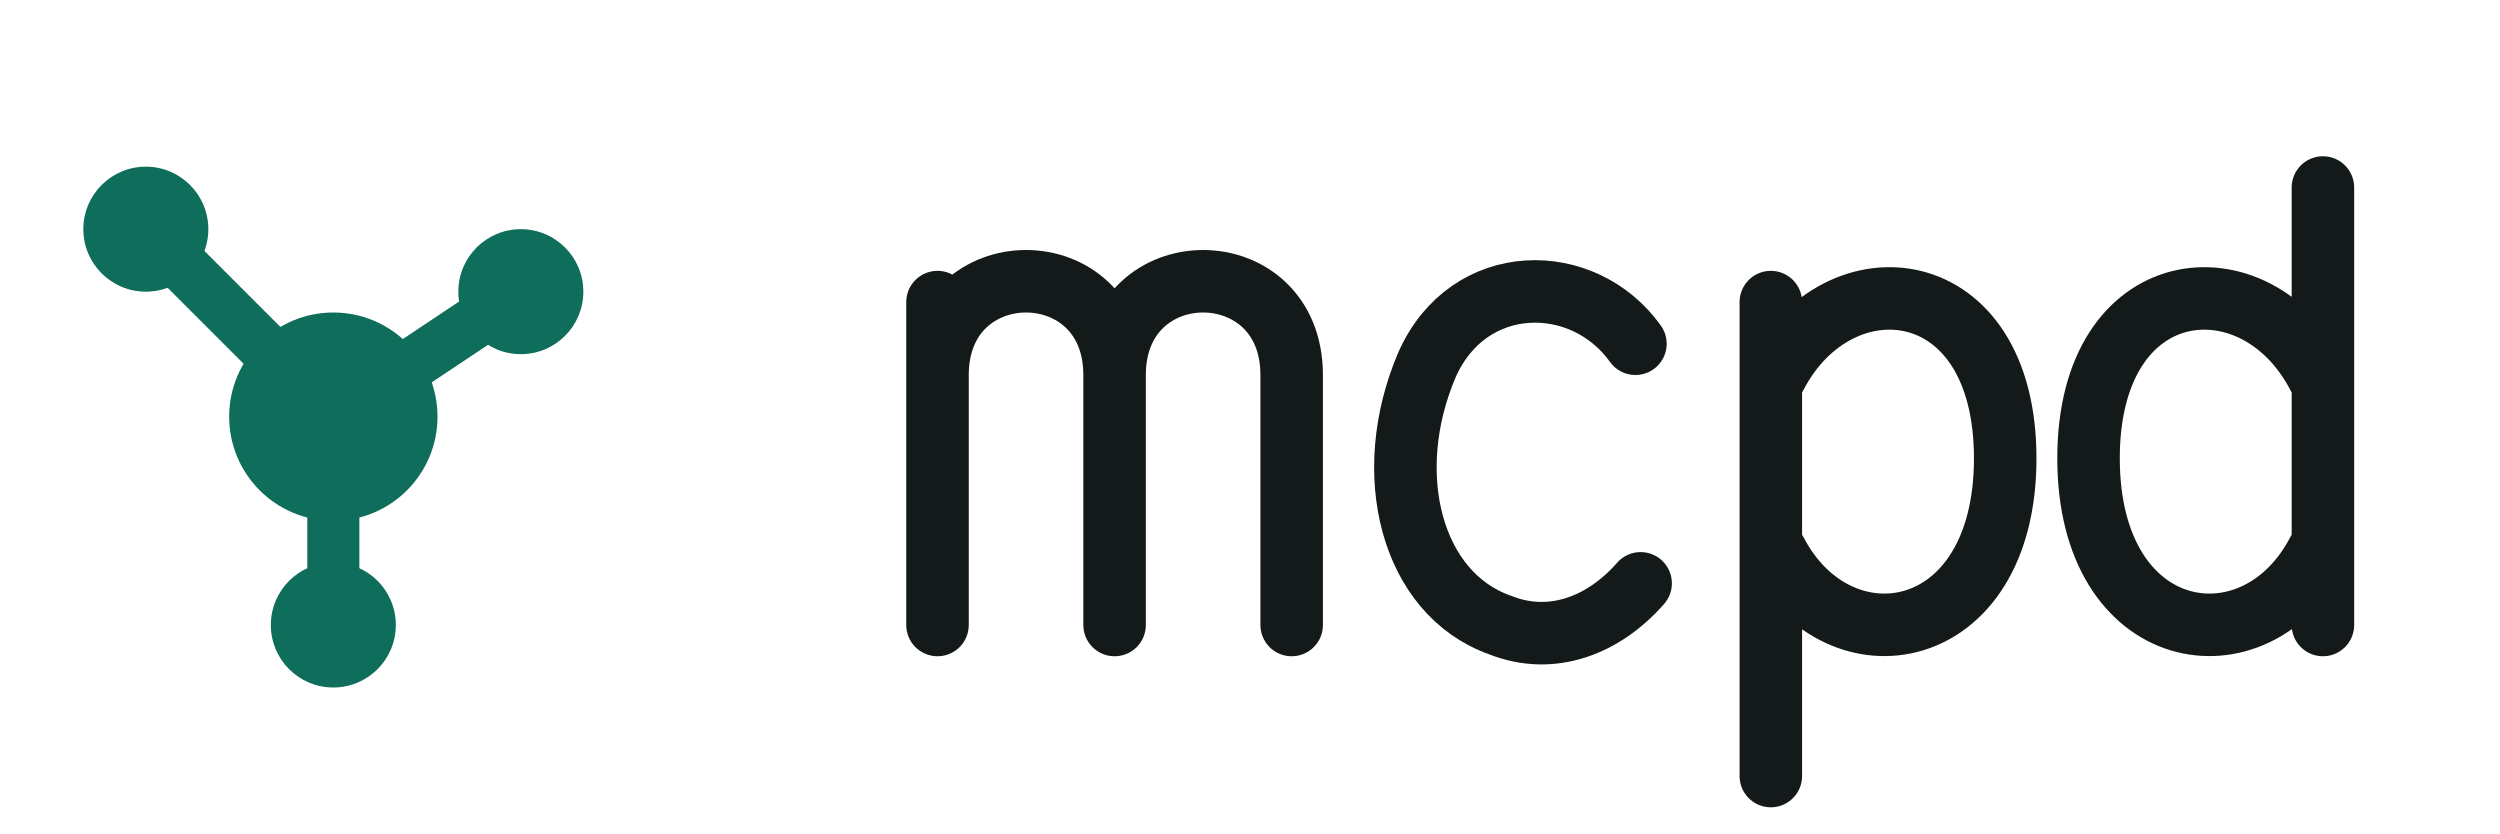
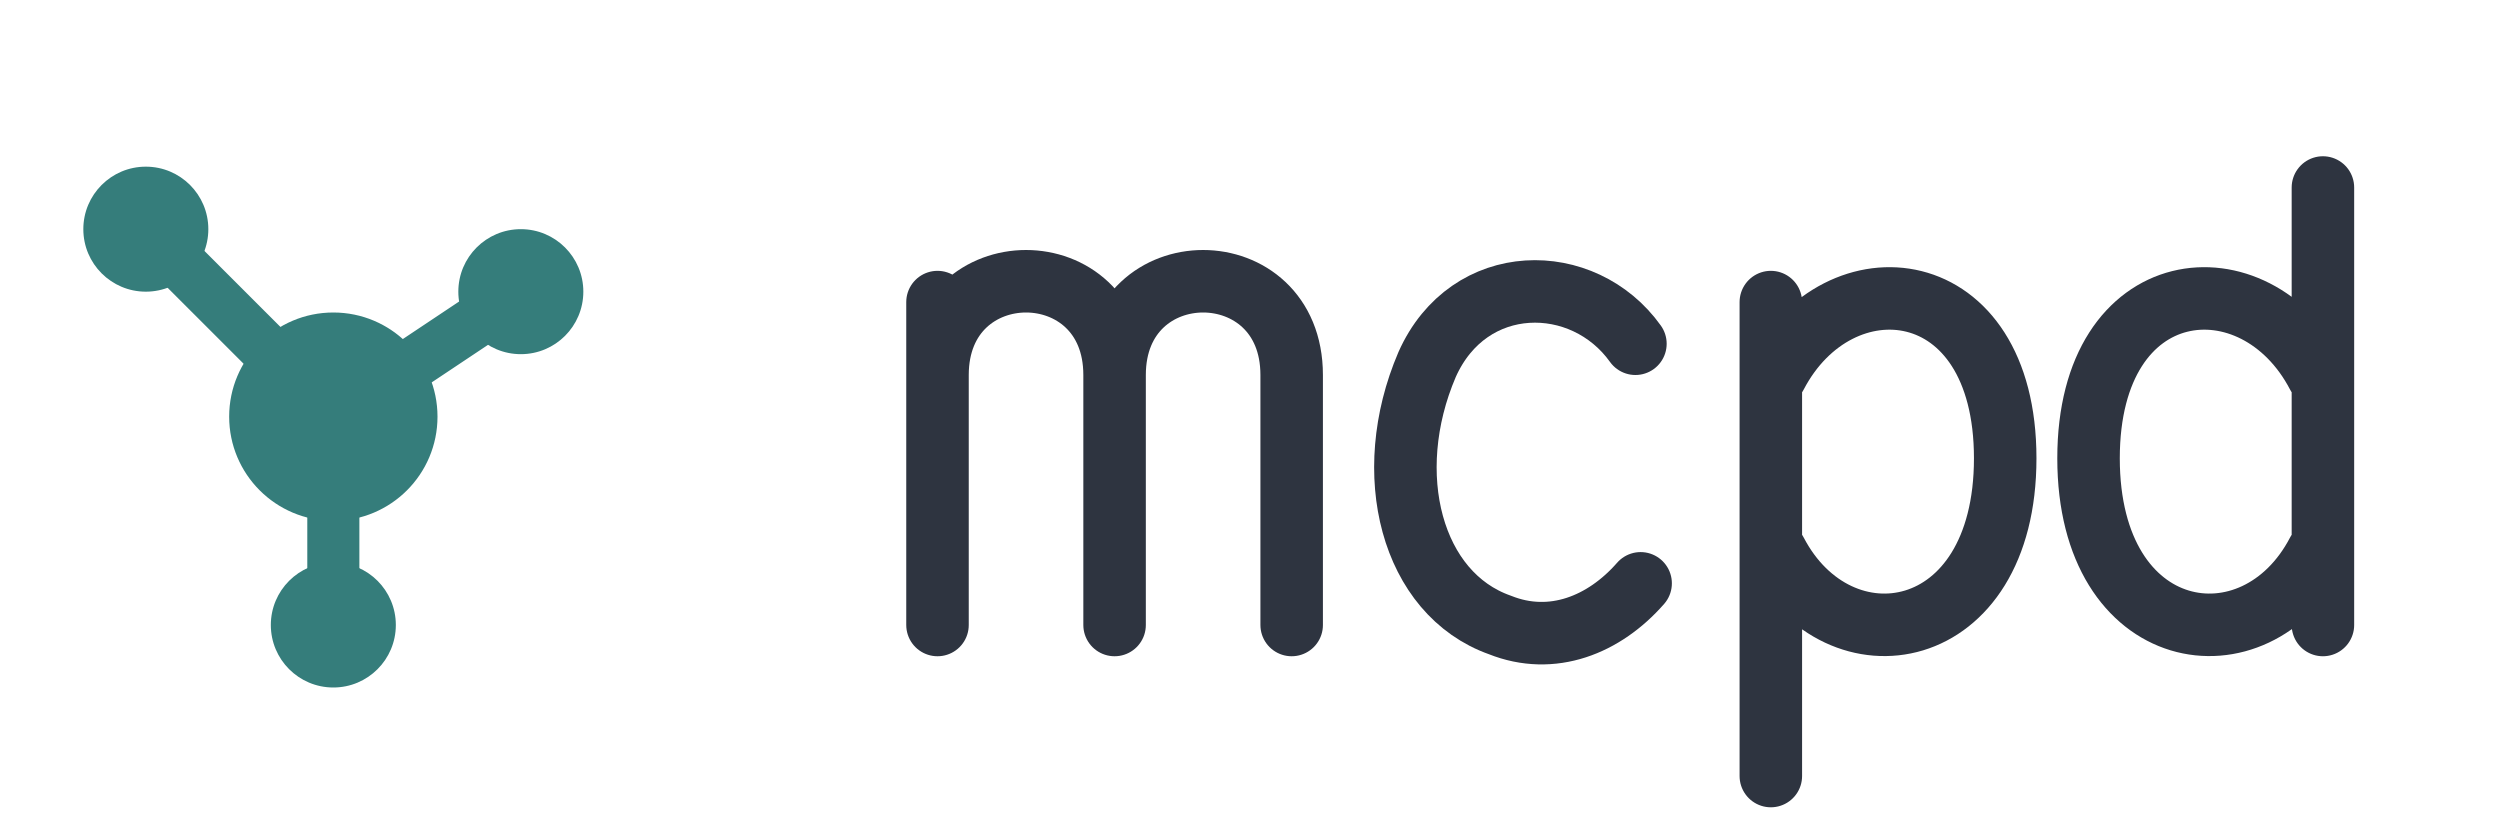
<svg xmlns="http://www.w3.org/2000/svg" width="480" height="160" viewBox="0 0 480 160" fill="none" role="img" aria-labelledby="title desc">
-   <g transform="translate(0 16) scale(4)" color="#0e6d5b">
+   <g transform="translate(0 16) scale(4)" color="#357d7b">
    <g stroke="currentColor" stroke-width="2.5" stroke-linecap="round">
      <path d="M16 16 7 7M16 16 25 10M16 16 16 26" />
    </g>
    <g fill="currentColor">
      <circle cx="16" cy="16" r="5" />
      <circle cx="7" cy="7" r="3" />
      <circle cx="25" cy="10" r="3" />
      <circle cx="16" cy="26" r="3" />
    </g>
  </g>
-   <g transform="translate(180 44)" color="#131a19">
+   <g transform="translate(180 44)" color="#2e3440">
    <g fill="none" stroke="currentColor" stroke-width="12" stroke-linecap="round" stroke-linejoin="round">
      <path d="M0 76V14M0 28C0 4 34 4 34 28V76M34 28C34 4 68 4 68 28V76" />
      <path d="M134 22C124 8 102 8 94 26C85 47 91 70 108 76C118 80 128 76 135 68" />
      <path d="M160 105V14M161 28C173 5 205 8 205 44C205 80 173 85 161 62" />
      <path d="M266 -8V76M265 28C253 5 221 8 221 44C221 80 253 85 265 62" />
    </g>
  </g>
</svg>
